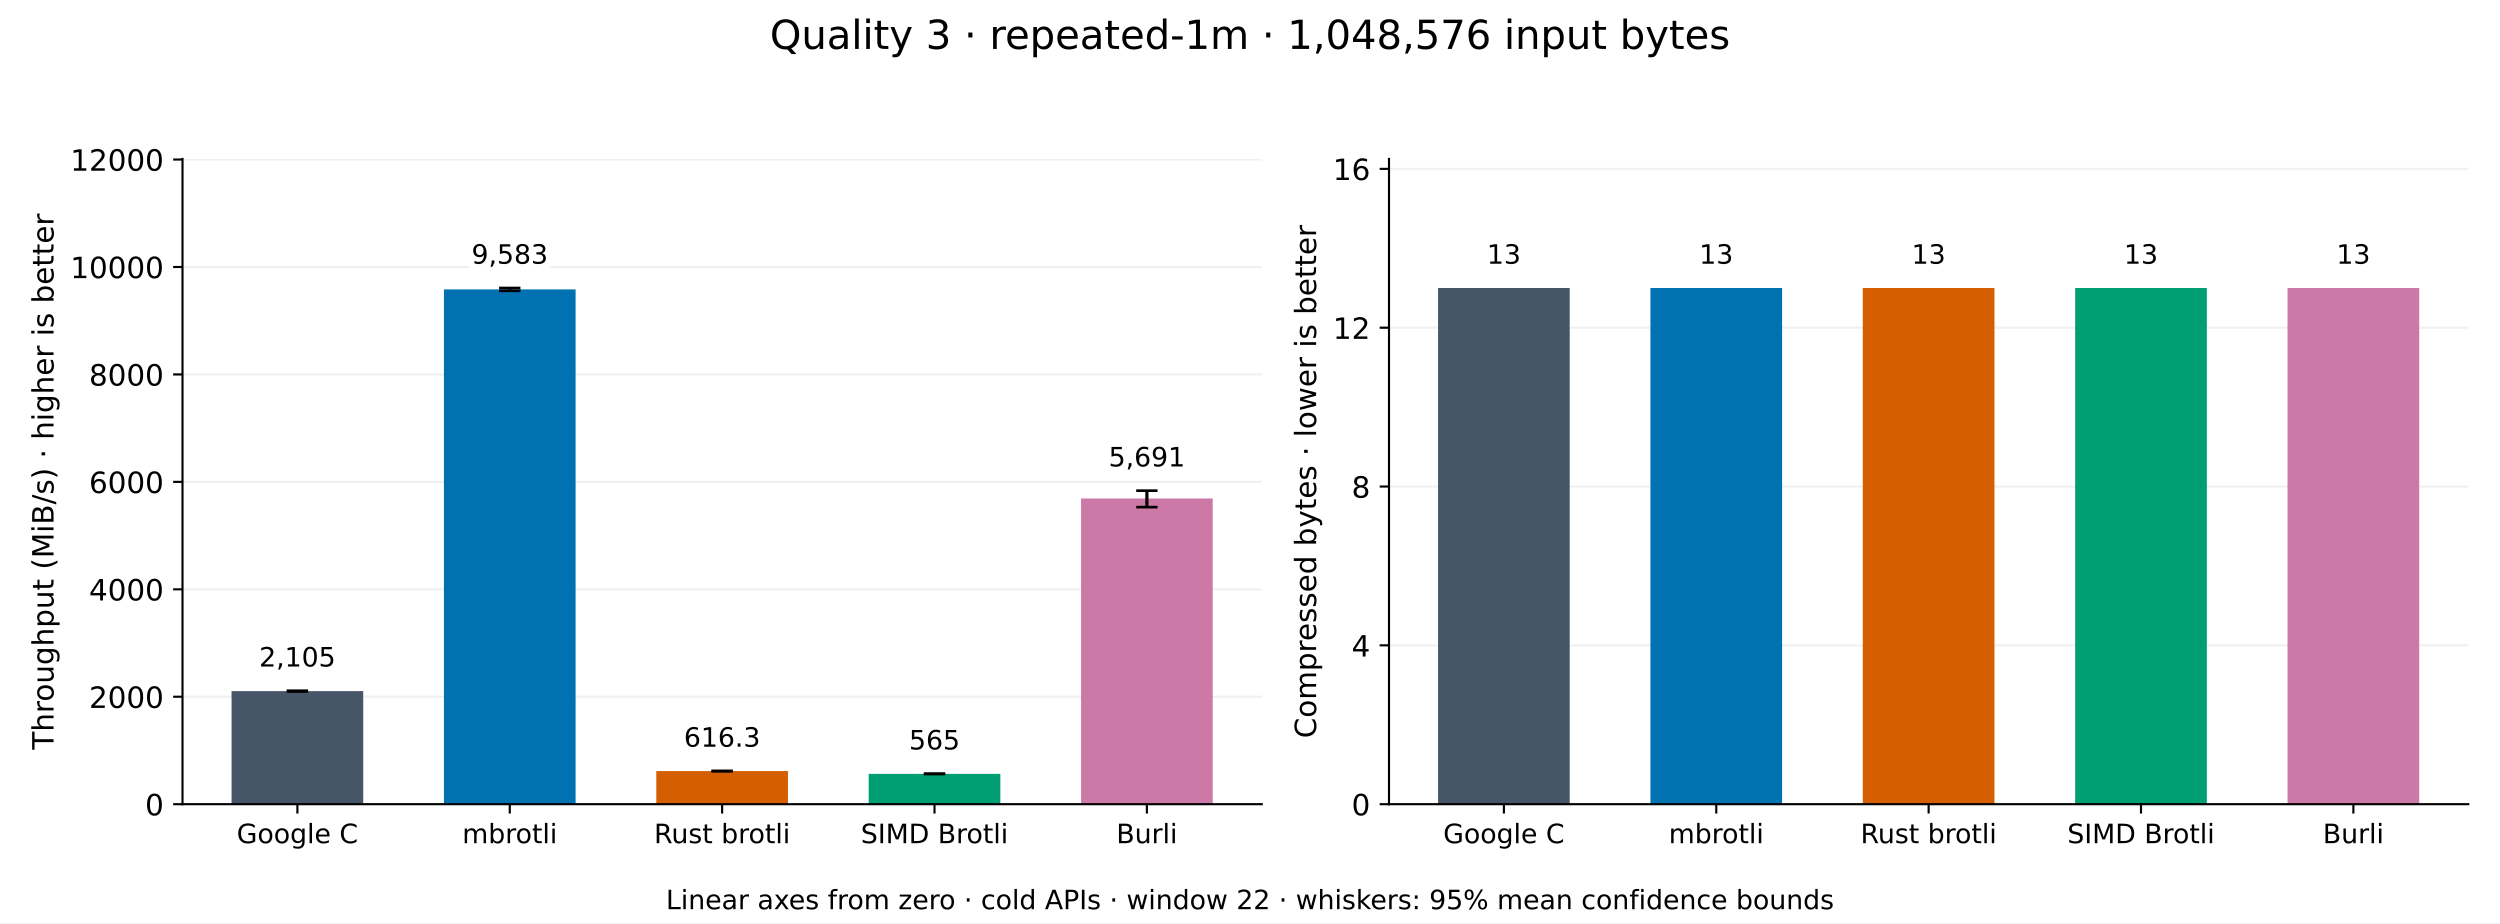
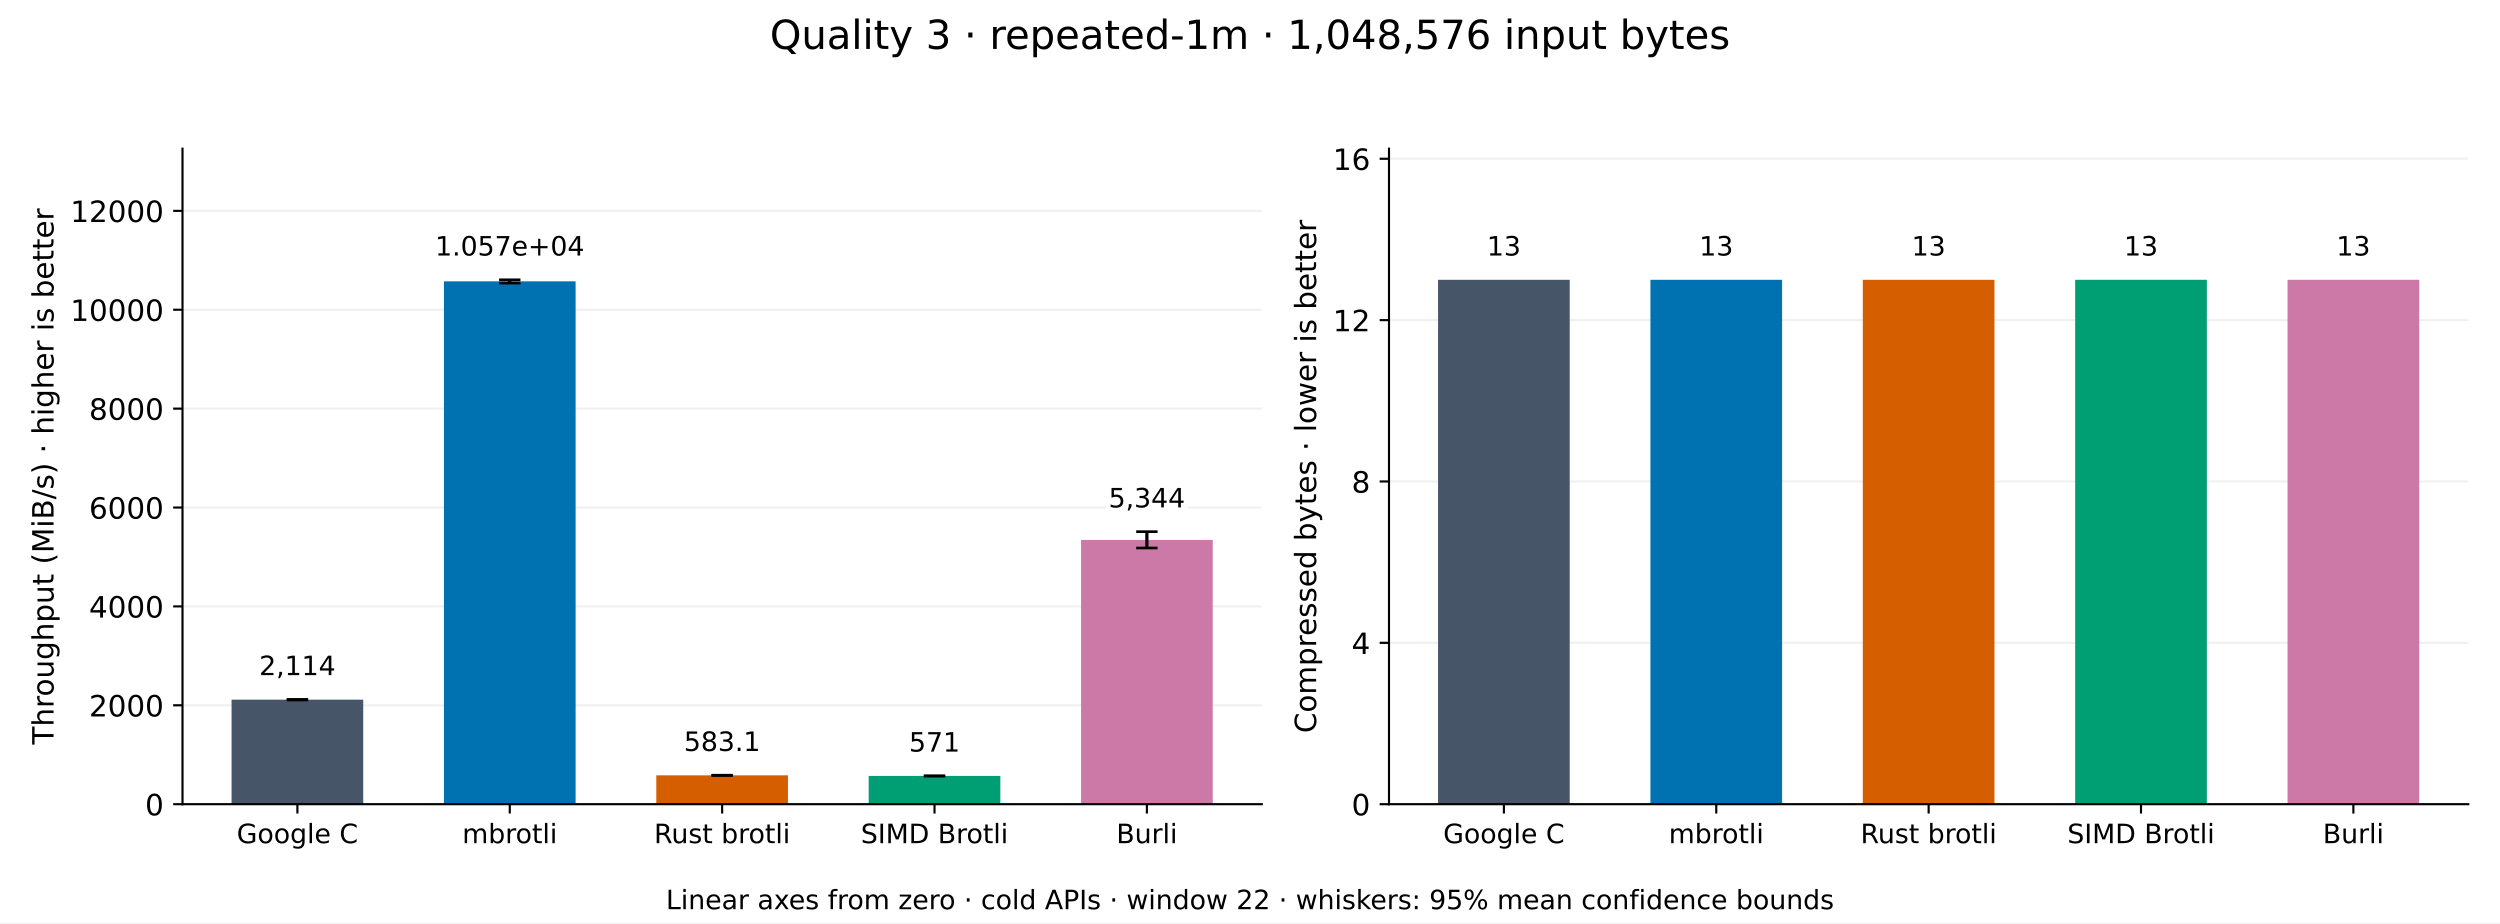
<svg xmlns="http://www.w3.org/2000/svg" xmlns:xlink="http://www.w3.org/1999/xlink" width="936pt" height="345.6pt" viewBox="0 0 936 345.6" version="1.1">
  <defs>
    <style type="text/css">*{stroke-linejoin: round; stroke-linecap: butt}</style>
  </defs>
  <g id="figure_1">
    <g id="patch_1">
      <path d="M 0 345.6 L 936 345.6 L 936 0 L 0 0 z " style="fill: #ffffff" />
    </g>
    <g id="axes_1">
      <g id="patch_2">
-         <path d="M 68.33 301.088 L 472.41 301.088 L 472.41 59.509 L 68.33 59.509 z " style="fill: #ffffff" />
+         <path d="M 68.33 301.088 L 472.41 301.088 L 472.41 55.666 L 68.33 55.666 z " style="fill: #ffffff" />
      </g>
      <g id="matplotlib.axis_1">
        <g id="xtick_1">
          <g id="line2d_1">
            <defs>
              <path id="m3d63aaa0ea" d="M 0 0 L 0 3.5 " style="stroke: #000000; stroke-width: 0.8" />
            </defs>
            <g>
              <use xlink:href="#m3d63aaa0ea" x="111.346" y="301.088" style="stroke: #000000; stroke-width: 0.8" />
            </g>
          </g>
          <g id="text_1">
            <text style="font-size: 10px; font-family: 'DejaVu Sans', 'Bitstream Vera Sans', 'Computer Modern Sans Serif', 'Lucida Grande', 'Verdana', 'Geneva', 'Lucid', 'Arial', 'Helvetica', 'Avant Garde', sans-serif; text-anchor: middle" x="111.346" y="315.686" transform="rotate(-0 111.346 315.6864)">Google C</text>
          </g>
        </g>
        <g id="xtick_2">
          <g id="line2d_2">
            <g>
              <use xlink:href="#m3d63aaa0ea" x="190.858" y="301.088" style="stroke: #000000; stroke-width: 0.8" />
            </g>
          </g>
          <g id="text_2">
            <text style="font-size: 10px; font-family: 'DejaVu Sans', 'Bitstream Vera Sans', 'Computer Modern Sans Serif', 'Lucida Grande', 'Verdana', 'Geneva', 'Lucid', 'Arial', 'Helvetica', 'Avant Garde', sans-serif; text-anchor: middle" x="190.858" y="315.686" transform="rotate(-0 190.858 315.6864)">mbrotli</text>
          </g>
        </g>
        <g id="xtick_3">
          <g id="line2d_3">
            <g>
              <use xlink:href="#m3d63aaa0ea" x="270.37" y="301.088" style="stroke: #000000; stroke-width: 0.8" />
            </g>
          </g>
          <g id="text_3">
            <text style="font-size: 10px; font-family: 'DejaVu Sans', 'Bitstream Vera Sans', 'Computer Modern Sans Serif', 'Lucida Grande', 'Verdana', 'Geneva', 'Lucid', 'Arial', 'Helvetica', 'Avant Garde', sans-serif; text-anchor: middle" x="270.37" y="315.686" transform="rotate(-0 270.37 315.6864)">Rust brotli</text>
          </g>
        </g>
        <g id="xtick_4">
          <g id="line2d_4">
            <g>
              <use xlink:href="#m3d63aaa0ea" x="349.882" y="301.088" style="stroke: #000000; stroke-width: 0.8" />
            </g>
          </g>
          <g id="text_4">
            <text style="font-size: 10px; font-family: 'DejaVu Sans', 'Bitstream Vera Sans', 'Computer Modern Sans Serif', 'Lucida Grande', 'Verdana', 'Geneva', 'Lucid', 'Arial', 'Helvetica', 'Avant Garde', sans-serif; text-anchor: middle" x="349.882" y="315.686" transform="rotate(-0 349.882 315.6864)">SIMD Brotli</text>
          </g>
        </g>
        <g id="xtick_5">
          <g id="line2d_5">
            <g>
              <use xlink:href="#m3d63aaa0ea" x="429.394" y="301.088" style="stroke: #000000; stroke-width: 0.8" />
            </g>
          </g>
          <g id="text_5">
            <text style="font-size: 10px; font-family: 'DejaVu Sans', 'Bitstream Vera Sans', 'Computer Modern Sans Serif', 'Lucida Grande', 'Verdana', 'Geneva', 'Lucid', 'Arial', 'Helvetica', 'Avant Garde', sans-serif; text-anchor: middle" x="429.394" y="315.686" transform="rotate(-0 429.394 315.6864)">Burli</text>
          </g>
        </g>
      </g>
      <g id="matplotlib.axis_2">
        <g id="ytick_1">
          <g id="line2d_6">
-             <path d="M 68.33 301.088 L 472.41 301.088 " clip-path="url(#p0ba686f918)" style="fill: none; stroke: #b0b0b0; stroke-opacity: 0.18; stroke-width: 0.8; stroke-linecap: square" />
+             <path d="M 68.33 301.088 L 472.41 301.088 " clip-path="url(#p2e5851a80f)" style="fill: none; stroke: #b0b0b0; stroke-opacity: 0.18; stroke-width: 0.8; stroke-linecap: square" />
          </g>
          <g id="line2d_7">
            <defs>
              <path id="mb6c034703b" d="M 0 0 L -3.5 0 " style="stroke: #000000; stroke-width: 0.8" />
            </defs>
            <g>
              <use xlink:href="#mb6c034703b" x="68.33" y="301.088" style="stroke: #000000; stroke-width: 0.8" />
            </g>
          </g>
          <g id="text_6">
            <text style="font-size: 11px; font-family: 'DejaVu Sans', 'Bitstream Vera Sans', 'Computer Modern Sans Serif', 'Lucida Grande', 'Verdana', 'Geneva', 'Lucid', 'Arial', 'Helvetica', 'Avant Garde', sans-serif; text-anchor: end" x="61.33" y="305.267" transform="rotate(-0 61.33 305.2671)">0</text>
          </g>
        </g>
        <g id="ytick_2">
          <g id="line2d_8">
-             <path d="M 68.33 260.863 L 472.41 260.863 " clip-path="url(#p0ba686f918)" style="fill: none; stroke: #b0b0b0; stroke-opacity: 0.18; stroke-width: 0.8; stroke-linecap: square" />
+             <path d="M 68.33 264.064 L 472.41 264.064 " clip-path="url(#p2e5851a80f)" style="fill: none; stroke: #b0b0b0; stroke-opacity: 0.18; stroke-width: 0.8; stroke-linecap: square" />
          </g>
          <g id="line2d_9">
            <g>
-               <use xlink:href="#mb6c034703b" x="68.33" y="260.863" style="stroke: #000000; stroke-width: 0.8" />
+               <use xlink:href="#mb6c034703b" x="68.33" y="264.064" style="stroke: #000000; stroke-width: 0.8" />
            </g>
          </g>
          <g id="text_7">
-             <text style="font-size: 11px; font-family: 'DejaVu Sans', 'Bitstream Vera Sans', 'Computer Modern Sans Serif', 'Lucida Grande', 'Verdana', 'Geneva', 'Lucid', 'Arial', 'Helvetica', 'Avant Garde', sans-serif; text-anchor: end" x="61.33" y="265.042" transform="rotate(-0 61.33 265.0419)">2000</text>
+             <text style="font-size: 11px; font-family: 'DejaVu Sans', 'Bitstream Vera Sans', 'Computer Modern Sans Serif', 'Lucida Grande', 'Verdana', 'Geneva', 'Lucid', 'Arial', 'Helvetica', 'Avant Garde', sans-serif; text-anchor: end" x="61.33" y="268.244" transform="rotate(-0 61.33 268.2435)">2000</text>
          </g>
        </g>
        <g id="ytick_3">
          <g id="line2d_10">
-             <path d="M 68.33 220.638 L 472.41 220.638 " clip-path="url(#p0ba686f918)" style="fill: none; stroke: #b0b0b0; stroke-opacity: 0.18; stroke-width: 0.8; stroke-linecap: square" />
+             <path d="M 68.33 227.041 L 472.41 227.041 " clip-path="url(#p2e5851a80f)" style="fill: none; stroke: #b0b0b0; stroke-opacity: 0.18; stroke-width: 0.8; stroke-linecap: square" />
          </g>
          <g id="line2d_11">
            <g>
-               <use xlink:href="#mb6c034703b" x="68.33" y="220.638" style="stroke: #000000; stroke-width: 0.8" />
+               <use xlink:href="#mb6c034703b" x="68.33" y="227.041" style="stroke: #000000; stroke-width: 0.8" />
            </g>
          </g>
          <g id="text_8">
-             <text style="font-size: 11px; font-family: 'DejaVu Sans', 'Bitstream Vera Sans', 'Computer Modern Sans Serif', 'Lucida Grande', 'Verdana', 'Geneva', 'Lucid', 'Arial', 'Helvetica', 'Avant Garde', sans-serif; text-anchor: end" x="61.33" y="224.817" transform="rotate(-0 61.33 224.8168)">4000</text>
+             <text style="font-size: 11px; font-family: 'DejaVu Sans', 'Bitstream Vera Sans', 'Computer Modern Sans Serif', 'Lucida Grande', 'Verdana', 'Geneva', 'Lucid', 'Arial', 'Helvetica', 'Avant Garde', sans-serif; text-anchor: end" x="61.33" y="231.22" transform="rotate(-0 61.33 231.2199)">4000</text>
          </g>
        </g>
        <g id="ytick_4">
          <g id="line2d_12">
-             <path d="M 68.33 180.412 L 472.41 180.412 " clip-path="url(#p0ba686f918)" style="fill: none; stroke: #b0b0b0; stroke-opacity: 0.18; stroke-width: 0.8; stroke-linecap: square" />
+             <path d="M 68.33 190.017 L 472.41 190.017 " clip-path="url(#p2e5851a80f)" style="fill: none; stroke: #b0b0b0; stroke-opacity: 0.18; stroke-width: 0.8; stroke-linecap: square" />
          </g>
          <g id="line2d_13">
            <g>
-               <use xlink:href="#mb6c034703b" x="68.33" y="180.412" style="stroke: #000000; stroke-width: 0.8" />
+               <use xlink:href="#mb6c034703b" x="68.33" y="190.017" style="stroke: #000000; stroke-width: 0.8" />
            </g>
          </g>
          <g id="text_9">
-             <text style="font-size: 11px; font-family: 'DejaVu Sans', 'Bitstream Vera Sans', 'Computer Modern Sans Serif', 'Lucida Grande', 'Verdana', 'Geneva', 'Lucid', 'Arial', 'Helvetica', 'Avant Garde', sans-serif; text-anchor: end" x="61.33" y="184.592" transform="rotate(-0 61.33 184.5916)">6000</text>
+             <text style="font-size: 11px; font-family: 'DejaVu Sans', 'Bitstream Vera Sans', 'Computer Modern Sans Serif', 'Lucida Grande', 'Verdana', 'Geneva', 'Lucid', 'Arial', 'Helvetica', 'Avant Garde', sans-serif; text-anchor: end" x="61.33" y="194.196" transform="rotate(-0 61.33 194.1962)">6000</text>
          </g>
        </g>
        <g id="ytick_5">
          <g id="line2d_14">
-             <path d="M 68.33 140.187 L 472.41 140.187 " clip-path="url(#p0ba686f918)" style="fill: none; stroke: #b0b0b0; stroke-opacity: 0.18; stroke-width: 0.8; stroke-linecap: square" />
+             <path d="M 68.33 152.993 L 472.41 152.993 " clip-path="url(#p2e5851a80f)" style="fill: none; stroke: #b0b0b0; stroke-opacity: 0.18; stroke-width: 0.8; stroke-linecap: square" />
          </g>
          <g id="line2d_15">
            <g>
-               <use xlink:href="#mb6c034703b" x="68.33" y="140.187" style="stroke: #000000; stroke-width: 0.8" />
+               <use xlink:href="#mb6c034703b" x="68.33" y="152.993" style="stroke: #000000; stroke-width: 0.8" />
            </g>
          </g>
          <g id="text_10">
-             <text style="font-size: 11px; font-family: 'DejaVu Sans', 'Bitstream Vera Sans', 'Computer Modern Sans Serif', 'Lucida Grande', 'Verdana', 'Geneva', 'Lucid', 'Arial', 'Helvetica', 'Avant Garde', sans-serif; text-anchor: end" x="61.33" y="144.366" transform="rotate(-0 61.33 144.3664)">8000</text>
+             <text style="font-size: 11px; font-family: 'DejaVu Sans', 'Bitstream Vera Sans', 'Computer Modern Sans Serif', 'Lucida Grande', 'Verdana', 'Geneva', 'Lucid', 'Arial', 'Helvetica', 'Avant Garde', sans-serif; text-anchor: end" x="61.33" y="157.173" transform="rotate(-0 61.33 157.1726)">8000</text>
          </g>
        </g>
        <g id="ytick_6">
          <g id="line2d_16">
-             <path d="M 68.33 99.962 L 472.41 99.962 " clip-path="url(#p0ba686f918)" style="fill: none; stroke: #b0b0b0; stroke-opacity: 0.18; stroke-width: 0.8; stroke-linecap: square" />
+             <path d="M 68.33 115.97 L 472.41 115.97 " clip-path="url(#p2e5851a80f)" style="fill: none; stroke: #b0b0b0; stroke-opacity: 0.18; stroke-width: 0.8; stroke-linecap: square" />
          </g>
          <g id="line2d_17">
            <g>
-               <use xlink:href="#mb6c034703b" x="68.33" y="99.962" style="stroke: #000000; stroke-width: 0.8" />
+               <use xlink:href="#mb6c034703b" x="68.33" y="115.97" style="stroke: #000000; stroke-width: 0.8" />
            </g>
          </g>
          <g id="text_11">
-             <text style="font-size: 11px; font-family: 'DejaVu Sans', 'Bitstream Vera Sans', 'Computer Modern Sans Serif', 'Lucida Grande', 'Verdana', 'Geneva', 'Lucid', 'Arial', 'Helvetica', 'Avant Garde', sans-serif; text-anchor: end" x="61.33" y="104.141" transform="rotate(-0 61.33 104.1412)">10000</text>
+             <text style="font-size: 11px; font-family: 'DejaVu Sans', 'Bitstream Vera Sans', 'Computer Modern Sans Serif', 'Lucida Grande', 'Verdana', 'Geneva', 'Lucid', 'Arial', 'Helvetica', 'Avant Garde', sans-serif; text-anchor: end" x="61.33" y="120.149" transform="rotate(-0 61.33 120.149)">10000</text>
          </g>
        </g>
        <g id="ytick_7">
          <g id="line2d_18">
-             <path d="M 68.33 59.737 L 472.41 59.737 " clip-path="url(#p0ba686f918)" style="fill: none; stroke: #b0b0b0; stroke-opacity: 0.18; stroke-width: 0.8; stroke-linecap: square" />
+             <path d="M 68.33 78.946 L 472.41 78.946 " clip-path="url(#p2e5851a80f)" style="fill: none; stroke: #b0b0b0; stroke-opacity: 0.18; stroke-width: 0.8; stroke-linecap: square" />
          </g>
          <g id="line2d_19">
            <g>
-               <use xlink:href="#mb6c034703b" x="68.33" y="59.737" style="stroke: #000000; stroke-width: 0.8" />
+               <use xlink:href="#mb6c034703b" x="68.33" y="78.946" style="stroke: #000000; stroke-width: 0.8" />
            </g>
          </g>
          <g id="text_12">
-             <text style="font-size: 11px; font-family: 'DejaVu Sans', 'Bitstream Vera Sans', 'Computer Modern Sans Serif', 'Lucida Grande', 'Verdana', 'Geneva', 'Lucid', 'Arial', 'Helvetica', 'Avant Garde', sans-serif; text-anchor: end" x="61.33" y="63.916" transform="rotate(-0 61.33 63.91598)">12000</text>
+             <text style="font-size: 11px; font-family: 'DejaVu Sans', 'Bitstream Vera Sans', 'Computer Modern Sans Serif', 'Lucida Grande', 'Verdana', 'Geneva', 'Lucid', 'Arial', 'Helvetica', 'Avant Garde', sans-serif; text-anchor: end" x="61.33" y="83.125" transform="rotate(-0 61.33 83.12533)">12000</text>
          </g>
        </g>
        <g id="text_13">
-           <text style="font-size: 11px; font-family: 'DejaVu Sans', 'Bitstream Vera Sans', 'Computer Modern Sans Serif', 'Lucida Grande', 'Verdana', 'Geneva', 'Lucid', 'Arial', 'Helvetica', 'Avant Garde', sans-serif; text-anchor: middle" x="20.049" y="180.298" transform="rotate(-90 20.04859 180.2984)">Throughput (MiB/s) · higher is better</text>
+           <text style="font-size: 11px; font-family: 'DejaVu Sans', 'Bitstream Vera Sans', 'Computer Modern Sans Serif', 'Lucida Grande', 'Verdana', 'Geneva', 'Lucid', 'Arial', 'Helvetica', 'Avant Garde', sans-serif; text-anchor: middle" x="20.049" y="178.377" transform="rotate(-90 20.04859 178.377)">Throughput (MiB/s) · higher is better</text>
        </g>
      </g>
      <g id="patch_3">
-         <path d="M 86.697 301.088 L 135.995 301.088 L 135.995 258.754 L 86.697 258.754 z " clip-path="url(#p0ba686f918)" style="fill: #475569" />
+         <path d="M 86.697 301.088 L 135.995 301.088 L 135.995 261.962 L 86.697 261.962 z " clip-path="url(#p2e5851a80f)" style="fill: #475569" />
      </g>
      <g id="patch_4">
-         <path d="M 166.209 301.088 L 215.507 301.088 L 215.507 108.347 L 166.209 108.347 z " clip-path="url(#p0ba686f918)" style="fill: #0072b2" />
+         <path d="M 166.209 301.088 L 215.507 301.088 L 215.507 105.331 L 166.209 105.331 z " clip-path="url(#p2e5851a80f)" style="fill: #0072b2" />
      </g>
      <g id="patch_5">
-         <path d="M 245.721 301.088 L 295.019 301.088 L 295.019 288.693 L 245.721 288.693 z " clip-path="url(#p0ba686f918)" style="fill: #d55e00" />
+         <path d="M 245.721 301.088 L 295.019 301.088 L 295.019 290.294 L 245.721 290.294 z " clip-path="url(#p2e5851a80f)" style="fill: #d55e00" />
      </g>
      <g id="patch_6">
-         <path d="M 325.233 301.088 L 374.531 301.088 L 374.531 289.724 L 325.233 289.724 z " clip-path="url(#p0ba686f918)" style="fill: #009e73" />
+         <path d="M 325.233 301.088 L 374.531 301.088 L 374.531 290.518 L 325.233 290.518 z " clip-path="url(#p2e5851a80f)" style="fill: #009e73" />
      </g>
      <g id="patch_7">
-         <path d="M 404.745 301.088 L 454.043 301.088 L 454.043 186.634 L 404.745 186.634 z " clip-path="url(#p0ba686f918)" style="fill: #cc79a7" />
+         <path d="M 404.745 301.088 L 454.043 301.088 L 454.043 202.162 L 404.745 202.162 z " clip-path="url(#p2e5851a80f)" style="fill: #cc79a7" />
      </g>
      <g id="LineCollection_1">
-         <path d="M 111.346 258.913 L 111.346 258.623 " clip-path="url(#p0ba686f918)" style="fill: none; stroke: #000000; stroke-width: 1.2" />
-         <path d="M 190.858 108.881 L 190.858 107.825 " clip-path="url(#p0ba686f918)" style="fill: none; stroke: #000000; stroke-width: 1.2" />
-         <path d="M 270.37 288.738 L 270.37 288.648 " clip-path="url(#p0ba686f918)" style="fill: none; stroke: #000000; stroke-width: 1.2" />
-         <path d="M 349.882 289.773 L 349.882 289.68 " clip-path="url(#p0ba686f918)" style="fill: none; stroke: #000000; stroke-width: 1.2" />
-         <path d="M 429.394 189.869 L 429.394 183.712 " clip-path="url(#p0ba686f918)" style="fill: none; stroke: #000000; stroke-width: 1.2" />
+         <path d="M 111.346 262.081 L 111.346 261.849 " clip-path="url(#p2e5851a80f)" style="fill: none; stroke: #000000; stroke-width: 1.2" />
+         <path d="M 190.858 105.998 L 190.858 104.75 " clip-path="url(#p2e5851a80f)" style="fill: none; stroke: #000000; stroke-width: 1.2" />
+         <path d="M 270.37 290.346 L 270.37 290.246 " clip-path="url(#p2e5851a80f)" style="fill: none; stroke: #000000; stroke-width: 1.2" />
+         <path d="M 349.882 290.559 L 349.882 290.48 " clip-path="url(#p2e5851a80f)" style="fill: none; stroke: #000000; stroke-width: 1.2" />
+         <path d="M 429.394 205.167 L 429.394 199.057 " clip-path="url(#p2e5851a80f)" style="fill: none; stroke: #000000; stroke-width: 1.2" />
      </g>
      <g id="line2d_20">
        <defs>
          <path id="ma4d3aa00d3" d="M 4 0 L -4 -0 " style="stroke: #000000" />
        </defs>
-         <g clip-path="url(#p0ba686f918)">
-           <use xlink:href="#ma4d3aa00d3" x="111.346" y="258.913" style="fill: #1f77b4; stroke: #000000" />
-           <use xlink:href="#ma4d3aa00d3" x="190.858" y="108.881" style="fill: #1f77b4; stroke: #000000" />
-           <use xlink:href="#ma4d3aa00d3" x="270.37" y="288.738" style="fill: #1f77b4; stroke: #000000" />
-           <use xlink:href="#ma4d3aa00d3" x="349.882" y="289.773" style="fill: #1f77b4; stroke: #000000" />
-           <use xlink:href="#ma4d3aa00d3" x="429.394" y="189.869" style="fill: #1f77b4; stroke: #000000" />
+         <g clip-path="url(#p2e5851a80f)">
+           <use xlink:href="#ma4d3aa00d3" x="111.346" y="262.081" style="fill: #1f77b4; stroke: #000000" />
+           <use xlink:href="#ma4d3aa00d3" x="190.858" y="105.998" style="fill: #1f77b4; stroke: #000000" />
+           <use xlink:href="#ma4d3aa00d3" x="270.37" y="290.346" style="fill: #1f77b4; stroke: #000000" />
+           <use xlink:href="#ma4d3aa00d3" x="349.882" y="290.559" style="fill: #1f77b4; stroke: #000000" />
+           <use xlink:href="#ma4d3aa00d3" x="429.394" y="205.167" style="fill: #1f77b4; stroke: #000000" />
        </g>
      </g>
      <g id="line2d_21">
-         <g clip-path="url(#p0ba686f918)">
-           <use xlink:href="#ma4d3aa00d3" x="111.346" y="258.623" style="fill: #1f77b4; stroke: #000000" />
-           <use xlink:href="#ma4d3aa00d3" x="190.858" y="107.825" style="fill: #1f77b4; stroke: #000000" />
-           <use xlink:href="#ma4d3aa00d3" x="270.37" y="288.648" style="fill: #1f77b4; stroke: #000000" />
-           <use xlink:href="#ma4d3aa00d3" x="349.882" y="289.68" style="fill: #1f77b4; stroke: #000000" />
-           <use xlink:href="#ma4d3aa00d3" x="429.394" y="183.712" style="fill: #1f77b4; stroke: #000000" />
+         <g clip-path="url(#p2e5851a80f)">
+           <use xlink:href="#ma4d3aa00d3" x="111.346" y="261.849" style="fill: #1f77b4; stroke: #000000" />
+           <use xlink:href="#ma4d3aa00d3" x="190.858" y="104.75" style="fill: #1f77b4; stroke: #000000" />
+           <use xlink:href="#ma4d3aa00d3" x="270.37" y="290.246" style="fill: #1f77b4; stroke: #000000" />
+           <use xlink:href="#ma4d3aa00d3" x="349.882" y="290.48" style="fill: #1f77b4; stroke: #000000" />
+           <use xlink:href="#ma4d3aa00d3" x="429.394" y="199.057" style="fill: #1f77b4; stroke: #000000" />
        </g>
      </g>
      <g id="patch_8">
-         <path d="M 68.33 301.088 L 68.33 59.509 " style="fill: none; stroke: #000000; stroke-width: 0.8; stroke-linejoin: miter; stroke-linecap: square" />
+         <path d="M 68.33 301.088 L 68.33 55.666 " style="fill: none; stroke: #000000; stroke-width: 0.8; stroke-linejoin: miter; stroke-linecap: square" />
      </g>
      <g id="patch_9">
        <path d="M 68.33 301.088 L 472.41 301.088 " style="fill: none; stroke: #000000; stroke-width: 0.8; stroke-linejoin: miter; stroke-linecap: square" />
      </g>
      <g id="text_14">
        <g id="patch_10">
-           <path d="M 96.032 252.623 L 126.66 252.623 L 126.66 240.945 L 96.032 240.945 z " style="fill: #ffffff; opacity: 0.9" />
-         </g>
-         <text style="font-size: 10px; font-family: 'DejaVu Sans', 'Bitstream Vera Sans', 'Computer Modern Sans Serif', 'Lucida Grande', 'Verdana', 'Geneva', 'Lucid', 'Arial', 'Helvetica', 'Avant Garde', sans-serif; text-anchor: middle" x="111.346" y="249.544" transform="rotate(-0 111.346 249.5435)">2,105</text>
+           <path d="M 96.032 255.849 L 126.66 255.849 L 126.66 244.171 L 96.032 244.171 z " style="fill: #ffffff; opacity: 0.9" />
+         </g>
+         <text style="font-size: 10px; font-family: 'DejaVu Sans', 'Bitstream Vera Sans', 'Computer Modern Sans Serif', 'Lucida Grande', 'Verdana', 'Geneva', 'Lucid', 'Arial', 'Helvetica', 'Avant Garde', sans-serif; text-anchor: middle" x="111.346" y="252.769" transform="rotate(-0 111.346 252.769)">2,114</text>
      </g>
      <g id="text_15">
        <g id="patch_11">
-           <path d="M 175.544 101.825 L 206.172 101.825 L 206.172 90.146 L 175.544 90.146 z " style="fill: #ffffff; opacity: 0.9" />
-         </g>
-         <text style="font-size: 10px; font-family: 'DejaVu Sans', 'Bitstream Vera Sans', 'Computer Modern Sans Serif', 'Lucida Grande', 'Verdana', 'Geneva', 'Lucid', 'Arial', 'Helvetica', 'Avant Garde', sans-serif; text-anchor: middle" x="190.858" y="98.745" transform="rotate(-0 190.858 98.74489)">9,583</text>
+           <path d="M 161.915 98.75 L 219.801 98.75 L 219.801 87.072 L 161.915 87.072 z " style="fill: #ffffff; opacity: 0.9" />
+         </g>
+         <text style="font-size: 10px; font-family: 'DejaVu Sans', 'Bitstream Vera Sans', 'Computer Modern Sans Serif', 'Lucida Grande', 'Verdana', 'Geneva', 'Lucid', 'Arial', 'Helvetica', 'Avant Garde', sans-serif; text-anchor: middle" x="190.858" y="95.671" transform="rotate(-0 190.858 95.67069)">1.057e+04</text>
      </g>
      <g id="text_16">
        <g id="patch_12">
-           <path d="M 255.056 282.648 L 285.684 282.648 L 285.684 270.97 L 255.056 270.97 z " style="fill: #ffffff; opacity: 0.9" />
-         </g>
-         <text style="font-size: 10px; font-family: 'DejaVu Sans', 'Bitstream Vera Sans', 'Computer Modern Sans Serif', 'Lucida Grande', 'Verdana', 'Geneva', 'Lucid', 'Arial', 'Helvetica', 'Avant Garde', sans-serif; text-anchor: middle" x="270.37" y="279.568" transform="rotate(-0 270.37 279.5683)">616.3</text>
+           <path d="M 255.056 284.246 L 285.684 284.246 L 285.684 272.568 L 255.056 272.568 z " style="fill: #ffffff; opacity: 0.9" />
+         </g>
+         <text style="font-size: 10px; font-family: 'DejaVu Sans', 'Bitstream Vera Sans', 'Computer Modern Sans Serif', 'Lucida Grande', 'Verdana', 'Geneva', 'Lucid', 'Arial', 'Helvetica', 'Avant Garde', sans-serif; text-anchor: middle" x="270.37" y="281.166" transform="rotate(-0 270.37 281.1663)">583.1</text>
      </g>
      <g id="text_17">
        <g id="patch_13">
-           <path d="M 339.338 283.68 L 360.426 283.68 L 360.426 272.002 L 339.338 272.002 z " style="fill: #ffffff; opacity: 0.9" />
-         </g>
-         <text style="font-size: 10px; font-family: 'DejaVu Sans', 'Bitstream Vera Sans', 'Computer Modern Sans Serif', 'Lucida Grande', 'Verdana', 'Geneva', 'Lucid', 'Arial', 'Helvetica', 'Avant Garde', sans-serif; text-anchor: middle" x="349.882" y="280.601" transform="rotate(-0 349.882 280.6005)">565</text>
+           <path d="M 339.338 284.48 L 360.426 284.48 L 360.426 272.802 L 339.338 272.802 z " style="fill: #ffffff; opacity: 0.9" />
+         </g>
+         <text style="font-size: 10px; font-family: 'DejaVu Sans', 'Bitstream Vera Sans', 'Computer Modern Sans Serif', 'Lucida Grande', 'Verdana', 'Geneva', 'Lucid', 'Arial', 'Helvetica', 'Avant Garde', sans-serif; text-anchor: middle" x="349.882" y="281.401" transform="rotate(-0 349.882 281.4007)">571</text>
      </g>
      <g id="text_18">
        <g id="patch_14">
-           <path d="M 414.08 177.712 L 444.708 177.712 L 444.708 166.034 L 414.08 166.034 z " style="fill: #ffffff; opacity: 0.9" />
-         </g>
-         <text style="font-size: 10px; font-family: 'DejaVu Sans', 'Bitstream Vera Sans', 'Computer Modern Sans Serif', 'Lucida Grande', 'Verdana', 'Geneva', 'Lucid', 'Arial', 'Helvetica', 'Avant Garde', sans-serif; text-anchor: middle" x="429.394" y="174.632" transform="rotate(-0 429.394 174.632)">5,691</text>
+           <path d="M 414.08 193.057 L 444.708 193.057 L 444.708 181.379 L 414.08 181.379 z " style="fill: #ffffff; opacity: 0.9" />
+         </g>
+         <text style="font-size: 10px; font-family: 'DejaVu Sans', 'Bitstream Vera Sans', 'Computer Modern Sans Serif', 'Lucida Grande', 'Verdana', 'Geneva', 'Lucid', 'Arial', 'Helvetica', 'Avant Garde', sans-serif; text-anchor: middle" x="429.394" y="189.977" transform="rotate(-0 429.394 189.9774)">5,344</text>
      </g>
    </g>
    <g id="axes_2">
      <g id="patch_15">
-         <path d="M 520.04 301.088 L 924.12 301.088 L 924.12 59.509 L 520.04 59.509 z " style="fill: #ffffff" />
+         <path d="M 520.04 301.088 L 924.12 301.088 L 924.12 55.666 L 520.04 55.666 z " style="fill: #ffffff" />
      </g>
      <g id="matplotlib.axis_3">
        <g id="xtick_6">
          <g id="line2d_22">
            <g>
              <use xlink:href="#m3d63aaa0ea" x="563.056" y="301.088" style="stroke: #000000; stroke-width: 0.8" />
            </g>
          </g>
          <g id="text_19">
            <text style="font-size: 10px; font-family: 'DejaVu Sans', 'Bitstream Vera Sans', 'Computer Modern Sans Serif', 'Lucida Grande', 'Verdana', 'Geneva', 'Lucid', 'Arial', 'Helvetica', 'Avant Garde', sans-serif; text-anchor: middle" x="563.056" y="315.686" transform="rotate(-0 563.056 315.6864)">Google C</text>
          </g>
        </g>
        <g id="xtick_7">
          <g id="line2d_23">
            <g>
              <use xlink:href="#m3d63aaa0ea" x="642.568" y="301.088" style="stroke: #000000; stroke-width: 0.8" />
            </g>
          </g>
          <g id="text_20">
            <text style="font-size: 10px; font-family: 'DejaVu Sans', 'Bitstream Vera Sans', 'Computer Modern Sans Serif', 'Lucida Grande', 'Verdana', 'Geneva', 'Lucid', 'Arial', 'Helvetica', 'Avant Garde', sans-serif; text-anchor: middle" x="642.568" y="315.686" transform="rotate(-0 642.568 315.6864)">mbrotli</text>
          </g>
        </g>
        <g id="xtick_8">
          <g id="line2d_24">
            <g>
              <use xlink:href="#m3d63aaa0ea" x="722.08" y="301.088" style="stroke: #000000; stroke-width: 0.8" />
            </g>
          </g>
          <g id="text_21">
            <text style="font-size: 10px; font-family: 'DejaVu Sans', 'Bitstream Vera Sans', 'Computer Modern Sans Serif', 'Lucida Grande', 'Verdana', 'Geneva', 'Lucid', 'Arial', 'Helvetica', 'Avant Garde', sans-serif; text-anchor: middle" x="722.08" y="315.686" transform="rotate(-0 722.08 315.6864)">Rust brotli</text>
          </g>
        </g>
        <g id="xtick_9">
          <g id="line2d_25">
            <g>
              <use xlink:href="#m3d63aaa0ea" x="801.592" y="301.088" style="stroke: #000000; stroke-width: 0.8" />
            </g>
          </g>
          <g id="text_22">
            <text style="font-size: 10px; font-family: 'DejaVu Sans', 'Bitstream Vera Sans', 'Computer Modern Sans Serif', 'Lucida Grande', 'Verdana', 'Geneva', 'Lucid', 'Arial', 'Helvetica', 'Avant Garde', sans-serif; text-anchor: middle" x="801.592" y="315.686" transform="rotate(-0 801.592 315.6864)">SIMD Brotli</text>
          </g>
        </g>
        <g id="xtick_10">
          <g id="line2d_26">
            <g>
              <use xlink:href="#m3d63aaa0ea" x="881.104" y="301.088" style="stroke: #000000; stroke-width: 0.8" />
            </g>
          </g>
          <g id="text_23">
            <text style="font-size: 10px; font-family: 'DejaVu Sans', 'Bitstream Vera Sans', 'Computer Modern Sans Serif', 'Lucida Grande', 'Verdana', 'Geneva', 'Lucid', 'Arial', 'Helvetica', 'Avant Garde', sans-serif; text-anchor: middle" x="881.104" y="315.686" transform="rotate(-0 881.104 315.6864)">Burli</text>
          </g>
        </g>
      </g>
      <g id="matplotlib.axis_4">
        <g id="ytick_8">
          <g id="line2d_27">
-             <path d="M 520.04 301.088 L 924.12 301.088 " clip-path="url(#p8ff6c83f9e)" style="fill: none; stroke: #b0b0b0; stroke-opacity: 0.18; stroke-width: 0.8; stroke-linecap: square" />
+             <path d="M 520.04 301.088 L 924.12 301.088 " clip-path="url(#p708f932890)" style="fill: none; stroke: #b0b0b0; stroke-opacity: 0.18; stroke-width: 0.8; stroke-linecap: square" />
          </g>
          <g id="line2d_28">
            <g>
              <use xlink:href="#mb6c034703b" x="520.04" y="301.088" style="stroke: #000000; stroke-width: 0.8" />
            </g>
          </g>
          <g id="text_24">
            <text style="font-size: 11px; font-family: 'DejaVu Sans', 'Bitstream Vera Sans', 'Computer Modern Sans Serif', 'Lucida Grande', 'Verdana', 'Geneva', 'Lucid', 'Arial', 'Helvetica', 'Avant Garde', sans-serif; text-anchor: end" x="513.04" y="305.267" transform="rotate(-0 513.04 305.2671)">0</text>
          </g>
        </g>
        <g id="ytick_9">
          <g id="line2d_29">
-             <path d="M 520.04 241.622 L 924.12 241.622 " clip-path="url(#p8ff6c83f9e)" style="fill: none; stroke: #b0b0b0; stroke-opacity: 0.18; stroke-width: 0.8; stroke-linecap: square" />
+             <path d="M 520.04 240.676 L 924.12 240.676 " clip-path="url(#p708f932890)" style="fill: none; stroke: #b0b0b0; stroke-opacity: 0.18; stroke-width: 0.8; stroke-linecap: square" />
          </g>
          <g id="line2d_30">
            <g>
-               <use xlink:href="#mb6c034703b" x="520.04" y="241.622" style="stroke: #000000; stroke-width: 0.8" />
+               <use xlink:href="#mb6c034703b" x="520.04" y="240.676" style="stroke: #000000; stroke-width: 0.8" />
            </g>
          </g>
          <g id="text_25">
-             <text style="font-size: 11px; font-family: 'DejaVu Sans', 'Bitstream Vera Sans', 'Computer Modern Sans Serif', 'Lucida Grande', 'Verdana', 'Geneva', 'Lucid', 'Arial', 'Helvetica', 'Avant Garde', sans-serif; text-anchor: end" x="513.04" y="245.801" transform="rotate(-0 513.04 245.8015)">4</text>
+             <text style="font-size: 11px; font-family: 'DejaVu Sans', 'Bitstream Vera Sans', 'Computer Modern Sans Serif', 'Lucida Grande', 'Verdana', 'Geneva', 'Lucid', 'Arial', 'Helvetica', 'Avant Garde', sans-serif; text-anchor: end" x="513.04" y="244.856" transform="rotate(-0 513.04 244.8556)">4</text>
          </g>
        </g>
        <g id="ytick_10">
          <g id="line2d_31">
-             <path d="M 520.04 182.157 L 924.12 182.157 " clip-path="url(#p8ff6c83f9e)" style="fill: none; stroke: #b0b0b0; stroke-opacity: 0.18; stroke-width: 0.8; stroke-linecap: square" />
+             <path d="M 520.04 180.265 L 924.12 180.265 " clip-path="url(#p708f932890)" style="fill: none; stroke: #b0b0b0; stroke-opacity: 0.18; stroke-width: 0.8; stroke-linecap: square" />
          </g>
          <g id="line2d_32">
            <g>
-               <use xlink:href="#mb6c034703b" x="520.04" y="182.157" style="stroke: #000000; stroke-width: 0.8" />
+               <use xlink:href="#mb6c034703b" x="520.04" y="180.265" style="stroke: #000000; stroke-width: 0.8" />
            </g>
          </g>
          <g id="text_26">
-             <text style="font-size: 11px; font-family: 'DejaVu Sans', 'Bitstream Vera Sans', 'Computer Modern Sans Serif', 'Lucida Grande', 'Verdana', 'Geneva', 'Lucid', 'Arial', 'Helvetica', 'Avant Garde', sans-serif; text-anchor: end" x="513.04" y="186.336" transform="rotate(-0 513.04 186.3358)">8</text>
+             <text style="font-size: 11px; font-family: 'DejaVu Sans', 'Bitstream Vera Sans', 'Computer Modern Sans Serif', 'Lucida Grande', 'Verdana', 'Geneva', 'Lucid', 'Arial', 'Helvetica', 'Avant Garde', sans-serif; text-anchor: end" x="513.04" y="184.444" transform="rotate(-0 513.04 184.444)">8</text>
          </g>
        </g>
        <g id="ytick_11">
          <g id="line2d_33">
-             <path d="M 520.04 122.691 L 924.12 122.691 " clip-path="url(#p8ff6c83f9e)" style="fill: none; stroke: #b0b0b0; stroke-opacity: 0.18; stroke-width: 0.8; stroke-linecap: square" />
+             <path d="M 520.04 119.853 L 924.12 119.853 " clip-path="url(#p708f932890)" style="fill: none; stroke: #b0b0b0; stroke-opacity: 0.18; stroke-width: 0.8; stroke-linecap: square" />
          </g>
          <g id="line2d_34">
            <g>
-               <use xlink:href="#mb6c034703b" x="520.04" y="122.691" style="stroke: #000000; stroke-width: 0.8" />
+               <use xlink:href="#mb6c034703b" x="520.04" y="119.853" style="stroke: #000000; stroke-width: 0.8" />
            </g>
          </g>
          <g id="text_27">
-             <text style="font-size: 11px; font-family: 'DejaVu Sans', 'Bitstream Vera Sans', 'Computer Modern Sans Serif', 'Lucida Grande', 'Verdana', 'Geneva', 'Lucid', 'Arial', 'Helvetica', 'Avant Garde', sans-serif; text-anchor: end" x="513.04" y="126.87" transform="rotate(-0 513.04 126.8701)">12</text>
+             <text style="font-size: 11px; font-family: 'DejaVu Sans', 'Bitstream Vera Sans', 'Computer Modern Sans Serif', 'Lucida Grande', 'Verdana', 'Geneva', 'Lucid', 'Arial', 'Helvetica', 'Avant Garde', sans-serif; text-anchor: end" x="513.04" y="124.032" transform="rotate(-0 513.04 124.0324)">12</text>
          </g>
        </g>
        <g id="ytick_12">
          <g id="line2d_35">
-             <path d="M 520.04 63.225 L 924.12 63.225 " clip-path="url(#p8ff6c83f9e)" style="fill: none; stroke: #b0b0b0; stroke-opacity: 0.18; stroke-width: 0.8; stroke-linecap: square" />
+             <path d="M 520.04 59.442 L 924.12 59.442 " clip-path="url(#p708f932890)" style="fill: none; stroke: #b0b0b0; stroke-opacity: 0.18; stroke-width: 0.8; stroke-linecap: square" />
          </g>
          <g id="line2d_36">
            <g>
-               <use xlink:href="#mb6c034703b" x="520.04" y="63.225" style="stroke: #000000; stroke-width: 0.8" />
+               <use xlink:href="#mb6c034703b" x="520.04" y="59.442" style="stroke: #000000; stroke-width: 0.8" />
            </g>
          </g>
          <g id="text_28">
-             <text style="font-size: 11px; font-family: 'DejaVu Sans', 'Bitstream Vera Sans', 'Computer Modern Sans Serif', 'Lucida Grande', 'Verdana', 'Geneva', 'Lucid', 'Arial', 'Helvetica', 'Avant Garde', sans-serif; text-anchor: end" x="513.04" y="67.404" transform="rotate(-0 513.04 67.40447)">16</text>
+             <text style="font-size: 11px; font-family: 'DejaVu Sans', 'Bitstream Vera Sans', 'Computer Modern Sans Serif', 'Lucida Grande', 'Verdana', 'Geneva', 'Lucid', 'Arial', 'Helvetica', 'Avant Garde', sans-serif; text-anchor: end" x="513.04" y="63.621" transform="rotate(-0 513.04 63.62083)">16</text>
          </g>
        </g>
        <g id="text_29">
-           <text style="font-size: 11px; font-family: 'DejaVu Sans', 'Bitstream Vera Sans', 'Computer Modern Sans Serif', 'Lucida Grande', 'Verdana', 'Geneva', 'Lucid', 'Arial', 'Helvetica', 'Avant Garde', sans-serif; text-anchor: middle" x="492.755" y="180.298" transform="rotate(-90 492.7548 180.2984)">Compressed bytes · lower is better</text>
+           <text style="font-size: 11px; font-family: 'DejaVu Sans', 'Bitstream Vera Sans', 'Computer Modern Sans Serif', 'Lucida Grande', 'Verdana', 'Geneva', 'Lucid', 'Arial', 'Helvetica', 'Avant Garde', sans-serif; text-anchor: middle" x="492.755" y="178.377" transform="rotate(-90 492.7548 178.377)">Compressed bytes · lower is better</text>
        </g>
      </g>
      <g id="patch_16">
-         <path d="M 538.407 301.088 L 587.705 301.088 L 587.705 107.825 L 538.407 107.825 z " clip-path="url(#p8ff6c83f9e)" style="fill: #475569" />
+         <path d="M 538.407 301.088 L 587.705 301.088 L 587.705 104.75 L 538.407 104.75 z " clip-path="url(#p708f932890)" style="fill: #475569" />
      </g>
      <g id="patch_17">
-         <path d="M 617.919 301.088 L 667.217 301.088 L 667.217 107.825 L 617.919 107.825 z " clip-path="url(#p8ff6c83f9e)" style="fill: #0072b2" />
+         <path d="M 617.919 301.088 L 667.217 301.088 L 667.217 104.75 L 617.919 104.75 z " clip-path="url(#p708f932890)" style="fill: #0072b2" />
      </g>
      <g id="patch_18">
-         <path d="M 697.431 301.088 L 746.729 301.088 L 746.729 107.825 L 697.431 107.825 z " clip-path="url(#p8ff6c83f9e)" style="fill: #d55e00" />
+         <path d="M 697.431 301.088 L 746.729 301.088 L 746.729 104.75 L 697.431 104.75 z " clip-path="url(#p708f932890)" style="fill: #d55e00" />
      </g>
      <g id="patch_19">
-         <path d="M 776.943 301.088 L 826.241 301.088 L 826.241 107.825 L 776.943 107.825 z " clip-path="url(#p8ff6c83f9e)" style="fill: #009e73" />
+         <path d="M 776.943 301.088 L 826.241 301.088 L 826.241 104.75 L 776.943 104.75 z " clip-path="url(#p708f932890)" style="fill: #009e73" />
      </g>
      <g id="patch_20">
-         <path d="M 856.455 301.088 L 905.753 301.088 L 905.753 107.825 L 856.455 107.825 z " clip-path="url(#p8ff6c83f9e)" style="fill: #cc79a7" />
+         <path d="M 856.455 301.088 L 905.753 301.088 L 905.753 104.75 L 856.455 104.75 z " clip-path="url(#p708f932890)" style="fill: #cc79a7" />
      </g>
      <g id="patch_21">
-         <path d="M 520.04 301.088 L 520.04 59.509 " style="fill: none; stroke: #000000; stroke-width: 0.8; stroke-linejoin: miter; stroke-linecap: square" />
+         <path d="M 520.04 301.088 L 520.04 55.666 " style="fill: none; stroke: #000000; stroke-width: 0.8; stroke-linejoin: miter; stroke-linecap: square" />
      </g>
      <g id="patch_22">
        <path d="M 520.04 301.088 L 924.12 301.088 " style="fill: none; stroke: #000000; stroke-width: 0.8; stroke-linejoin: miter; stroke-linecap: square" />
      </g>
      <g id="text_30">
        <g id="patch_23">
-           <path d="M 555.693 101.825 L 570.418 101.825 L 570.418 90.146 L 555.693 90.146 z " style="fill: #ffffff; opacity: 0.9" />
-         </g>
-         <text style="font-size: 10px; font-family: 'DejaVu Sans', 'Bitstream Vera Sans', 'Computer Modern Sans Serif', 'Lucida Grande', 'Verdana', 'Geneva', 'Lucid', 'Arial', 'Helvetica', 'Avant Garde', sans-serif; text-anchor: middle" x="563.056" y="98.745" transform="rotate(-0 563.056 98.74489)">13</text>
+           <path d="M 555.693 98.75 L 570.418 98.75 L 570.418 87.072 L 555.693 87.072 z " style="fill: #ffffff; opacity: 0.9" />
+         </g>
+         <text style="font-size: 10px; font-family: 'DejaVu Sans', 'Bitstream Vera Sans', 'Computer Modern Sans Serif', 'Lucida Grande', 'Verdana', 'Geneva', 'Lucid', 'Arial', 'Helvetica', 'Avant Garde', sans-serif; text-anchor: middle" x="563.056" y="95.671" transform="rotate(-0 563.056 95.67069)">13</text>
      </g>
      <g id="text_31">
        <g id="patch_24">
-           <path d="M 635.205 101.825 L 649.93 101.825 L 649.93 90.146 L 635.205 90.146 z " style="fill: #ffffff; opacity: 0.9" />
-         </g>
-         <text style="font-size: 10px; font-family: 'DejaVu Sans', 'Bitstream Vera Sans', 'Computer Modern Sans Serif', 'Lucida Grande', 'Verdana', 'Geneva', 'Lucid', 'Arial', 'Helvetica', 'Avant Garde', sans-serif; text-anchor: middle" x="642.568" y="98.745" transform="rotate(-0 642.568 98.74489)">13</text>
+           <path d="M 635.205 98.75 L 649.93 98.75 L 649.93 87.072 L 635.205 87.072 z " style="fill: #ffffff; opacity: 0.9" />
+         </g>
+         <text style="font-size: 10px; font-family: 'DejaVu Sans', 'Bitstream Vera Sans', 'Computer Modern Sans Serif', 'Lucida Grande', 'Verdana', 'Geneva', 'Lucid', 'Arial', 'Helvetica', 'Avant Garde', sans-serif; text-anchor: middle" x="642.568" y="95.671" transform="rotate(-0 642.568 95.67069)">13</text>
      </g>
      <g id="text_32">
        <g id="patch_25">
-           <path d="M 714.717 101.825 L 729.442 101.825 L 729.442 90.146 L 714.717 90.146 z " style="fill: #ffffff; opacity: 0.9" />
-         </g>
-         <text style="font-size: 10px; font-family: 'DejaVu Sans', 'Bitstream Vera Sans', 'Computer Modern Sans Serif', 'Lucida Grande', 'Verdana', 'Geneva', 'Lucid', 'Arial', 'Helvetica', 'Avant Garde', sans-serif; text-anchor: middle" x="722.08" y="98.745" transform="rotate(-0 722.08 98.74489)">13</text>
+           <path d="M 714.717 98.75 L 729.442 98.75 L 729.442 87.072 L 714.717 87.072 z " style="fill: #ffffff; opacity: 0.9" />
+         </g>
+         <text style="font-size: 10px; font-family: 'DejaVu Sans', 'Bitstream Vera Sans', 'Computer Modern Sans Serif', 'Lucida Grande', 'Verdana', 'Geneva', 'Lucid', 'Arial', 'Helvetica', 'Avant Garde', sans-serif; text-anchor: middle" x="722.08" y="95.671" transform="rotate(-0 722.08 95.67069)">13</text>
      </g>
      <g id="text_33">
        <g id="patch_26">
-           <path d="M 794.23 101.825 L 808.955 101.825 L 808.955 90.146 L 794.23 90.146 z " style="fill: #ffffff; opacity: 0.9" />
-         </g>
-         <text style="font-size: 10px; font-family: 'DejaVu Sans', 'Bitstream Vera Sans', 'Computer Modern Sans Serif', 'Lucida Grande', 'Verdana', 'Geneva', 'Lucid', 'Arial', 'Helvetica', 'Avant Garde', sans-serif; text-anchor: middle" x="801.592" y="98.745" transform="rotate(-0 801.592 98.74489)">13</text>
+           <path d="M 794.23 98.75 L 808.955 98.75 L 808.955 87.072 L 794.23 87.072 z " style="fill: #ffffff; opacity: 0.9" />
+         </g>
+         <text style="font-size: 10px; font-family: 'DejaVu Sans', 'Bitstream Vera Sans', 'Computer Modern Sans Serif', 'Lucida Grande', 'Verdana', 'Geneva', 'Lucid', 'Arial', 'Helvetica', 'Avant Garde', sans-serif; text-anchor: middle" x="801.592" y="95.671" transform="rotate(-0 801.592 95.67069)">13</text>
      </g>
      <g id="text_34">
        <g id="patch_27">
-           <path d="M 873.742 101.825 L 888.467 101.825 L 888.467 90.146 L 873.742 90.146 z " style="fill: #ffffff; opacity: 0.9" />
-         </g>
-         <text style="font-size: 10px; font-family: 'DejaVu Sans', 'Bitstream Vera Sans', 'Computer Modern Sans Serif', 'Lucida Grande', 'Verdana', 'Geneva', 'Lucid', 'Arial', 'Helvetica', 'Avant Garde', sans-serif; text-anchor: middle" x="881.104" y="98.745" transform="rotate(-0 881.104 98.74489)">13</text>
+           <path d="M 873.742 98.75 L 888.467 98.75 L 888.467 87.072 L 873.742 87.072 z " style="fill: #ffffff; opacity: 0.9" />
+         </g>
+         <text style="font-size: 10px; font-family: 'DejaVu Sans', 'Bitstream Vera Sans', 'Computer Modern Sans Serif', 'Lucida Grande', 'Verdana', 'Geneva', 'Lucid', 'Arial', 'Helvetica', 'Avant Garde', sans-serif; text-anchor: middle" x="881.104" y="95.671" transform="rotate(-0 881.104 95.67069)">13</text>
      </g>
    </g>
    <g id="text_35">
      <text style="font-size: 15px; font-family: 'DejaVu Sans', 'Bitstream Vera Sans', 'Computer Modern Sans Serif', 'Lucida Grande', 'Verdana', 'Geneva', 'Lucid', 'Arial', 'Helvetica', 'Avant Garde', sans-serif; text-anchor: middle" x="468" y="18.31" transform="rotate(-0 468 18.30966)">Quality 3 · repeated-1m · 1,048,576 input bytes</text>
    </g>
    <g id="text_36">
      <text style="font-size: 10px; font-family: 'DejaVu Sans', 'Bitstream Vera Sans', 'Computer Modern Sans Serif', 'Lucida Grande', 'Verdana', 'Geneva', 'Lucid', 'Arial', 'Helvetica', 'Avant Garde', sans-serif; text-anchor: middle" x="468" y="340.416" transform="rotate(-0 468 340.416)">Linear axes from zero · cold APIs · window 22 · whiskers: 95% mean confidence bounds</text>
    </g>
  </g>
  <defs>
-     <clipPath id="p0ba686f918">
-       <rect x="68.33" y="59.509" width="404.08" height="241.579" />
+     <clipPath id="p2e5851a80f">
+       <rect x="68.33" y="55.666" width="404.08" height="245.422" />
    </clipPath>
-     <clipPath id="p8ff6c83f9e">
-       <rect x="520.04" y="59.509" width="404.08" height="241.579" />
+     <clipPath id="p708f932890">
+       <rect x="520.04" y="55.666" width="404.08" height="245.422" />
    </clipPath>
  </defs>
</svg>
